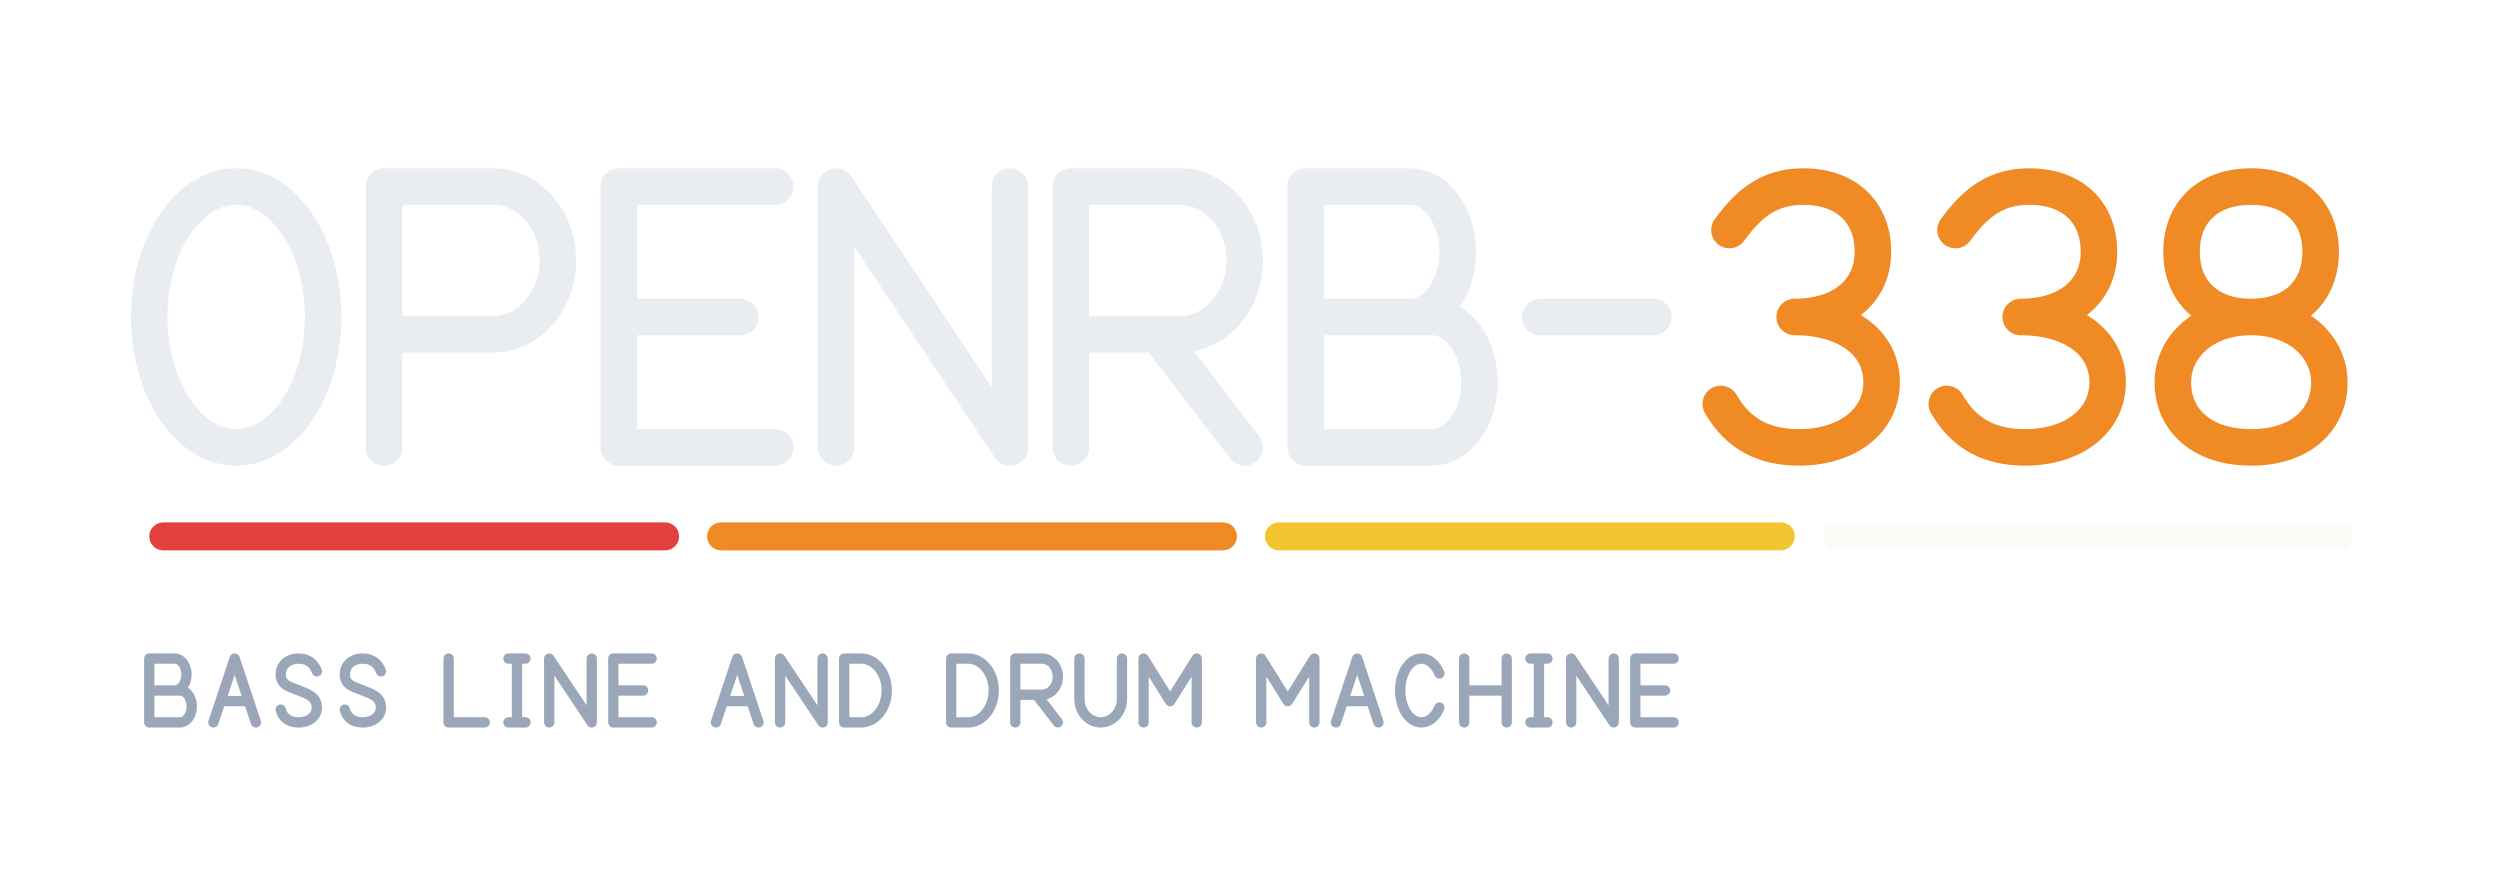
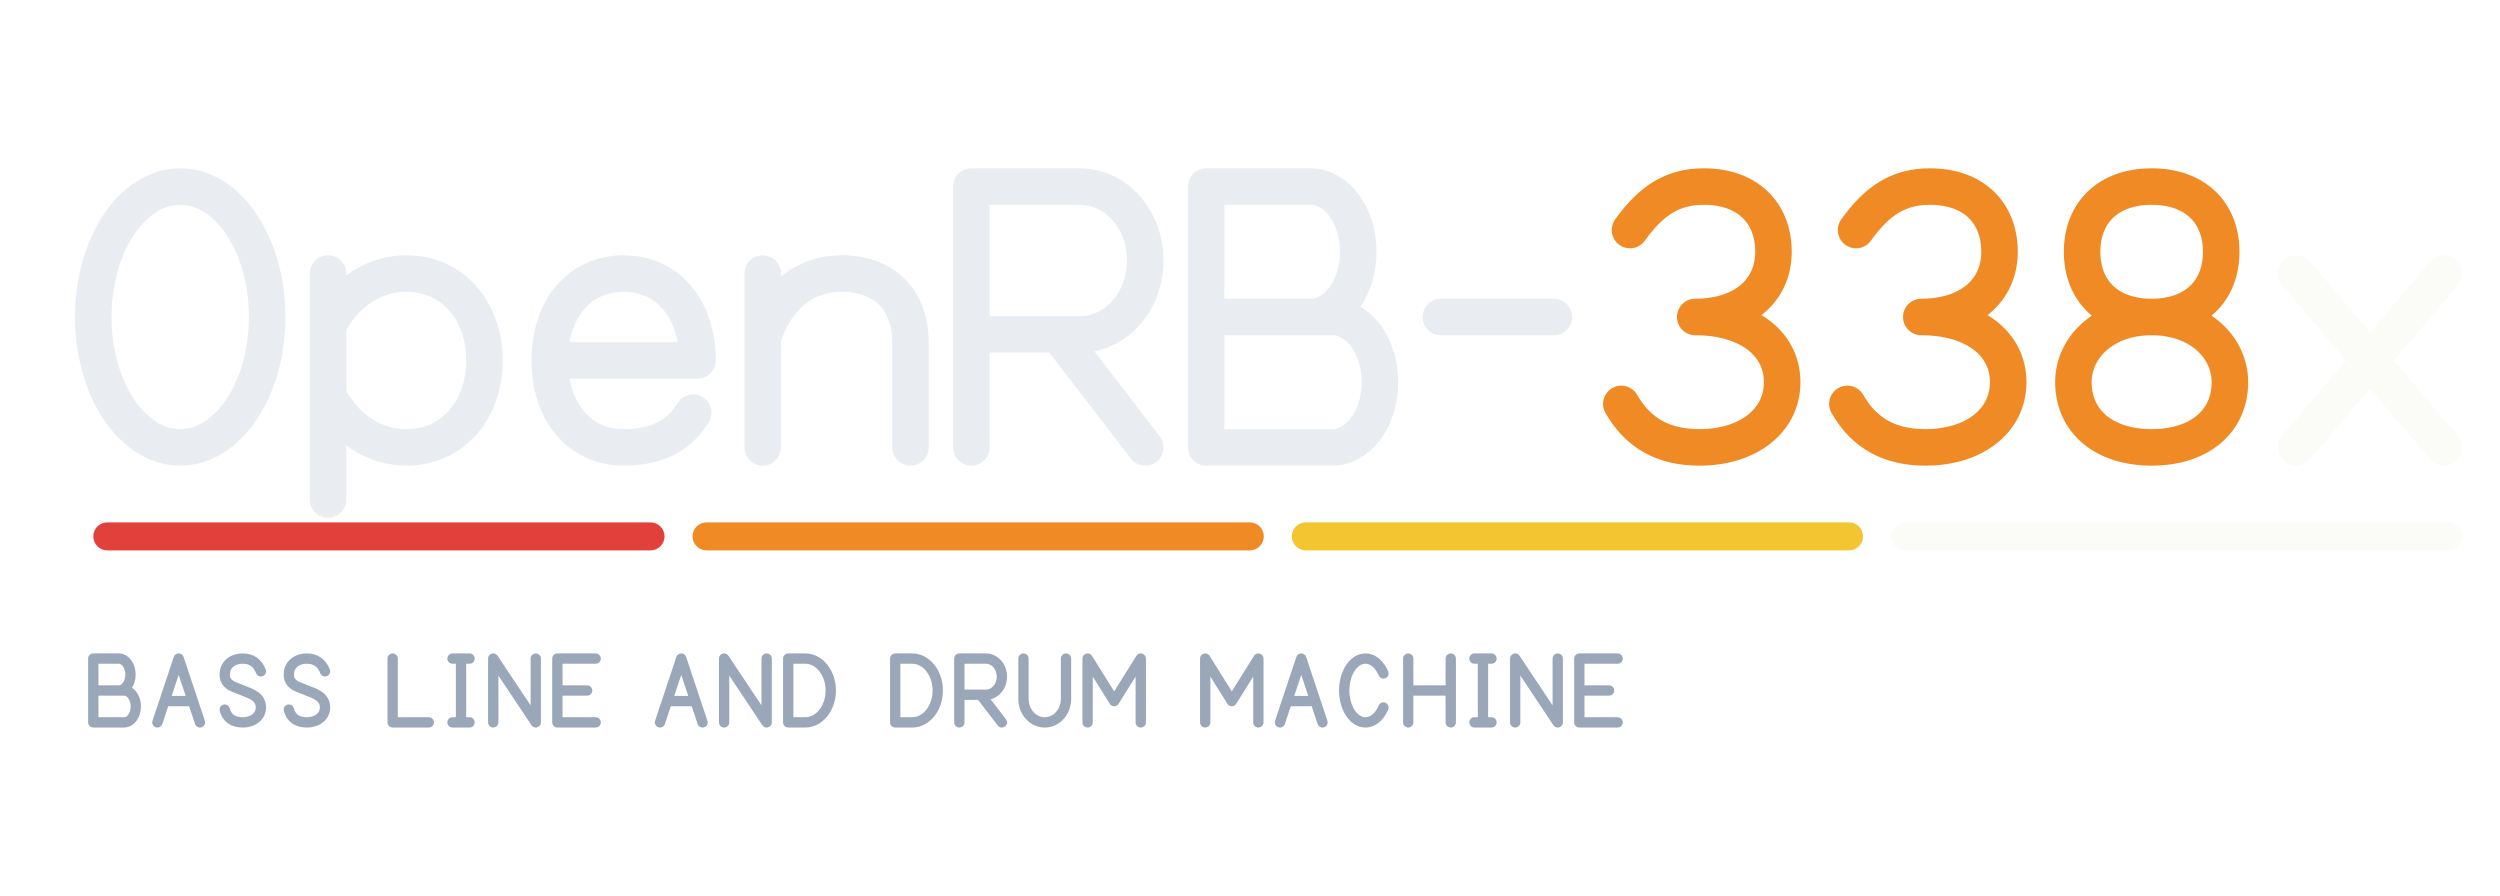
<svg xmlns="http://www.w3.org/2000/svg" width="134" height="48" viewBox="0 0 134 48">
-   <g transform="translate(8 10) scale(2.33)" fill="none" stroke="#e9edf2" stroke-width="0.84" stroke-linecap="round" stroke-linejoin="round">
+   <g transform="translate(5 10) scale(2.33)" fill="none" stroke="#e9edf2" stroke-width="0.84" stroke-linecap="round" stroke-linejoin="round">
    <path transform="translate(0)" d="M2 0 A2 3 0 1 0 2 6 A2 3 0 1 0 2 0 Z" />
-     <path transform="translate(5.4)" d="M0 6 V0 H2.5 A1.5 1.7 0 0 1 2.5 3.4 H0" />
-     <path transform="translate(10.8)" d="M3.6 0 H0 V6 H3.6 M0 3 H2.8" />
-     <path transform="translate(15.8)" d="M0 6 V0 L4 6 V0" />
+     <path transform="translate(5.4)" d="M0 2 V7.2 M0 3.2 C0.4 2.4 1.1 2 1.8 2 C2.9 2 3.6 2.9 3.6 4 C3.6 5.1 2.9 6 1.8 6 C1.1 6 0.4 5.6 0 4.8" />
+     <path transform="translate(10.4)" d="M0.1 4 H3.5 C3.5 2.8 2.8 2 1.8 2 C0.8 2 0.1 2.8 0.1 4 C0.1 5.2 0.8 6 1.8 6 C2.6 6 3.1 5.7 3.4 5.2" />
+     <path transform="translate(15.4)" d="M0 2 V6 M0 3.5 C0.3 2.5 1 2 1.8 2 C2.8 2 3.4 2.6 3.4 3.6 V6" />
+     <path transform="translate(20.2)" d="M0 6 V0 H2.5 A1.5 1.7 0 0 1 2.5 3.4 H0 M2 3.4 L4 6" />
+     <path transform="translate(25.6)" d="M0 0 V6 M0 0 H2.4 A1.1 1.5 0 0 1 2.4 3 H0 M2.4 3 H2.9 A1.1 1.5 0 0 1 2.9 6 H0" />
+     <path transform="translate(31)" d="M0 3 H2.6" />
  </g>
-   <g transform="translate(8 10) scale(2.33)" fill="none" stroke="#e9edf2" stroke-width="0.84" stroke-linecap="round" stroke-linejoin="round">
-     <path transform="translate(21.2)" d="M0 6 V0 H2.5 A1.5 1.7 0 0 1 2.5 3.4 H0 M2 3.4 L4 6" />
-     <path transform="translate(26.6)" d="M0 0 V6 M0 0 H2.4 A1.1 1.5 0 0 1 2.4 3 H0 M2.4 3 H2.9 A1.1 1.5 0 0 1 2.9 6 H0" />
-     <path transform="translate(32)" d="M0 3 H2.6" />
-   </g>
-   <g transform="translate(92 10) scale(2.33)" fill="none" stroke="#f08a24" stroke-width="0.84" stroke-linecap="round" stroke-linejoin="round">
+   <g transform="translate(86.67 10) scale(2.33)" fill="none" stroke="#f08a24" stroke-width="0.84" stroke-linecap="round" stroke-linejoin="round">
    <path transform="translate(0)" d="M0.3 1 C0.8 0.3 1.3 0 2 0 C3 0 3.6 0.6 3.6 1.5 C3.6 2.4 2.9 3 1.8 3 C3 3 3.8 3.6 3.8 4.5 C3.8 5.4 3 6 1.9 6 C1.1 6 0.5 5.7 0.1 5" />
    <path transform="translate(5.2)" d="M0.3 1 C0.8 0.3 1.3 0 2 0 C3 0 3.6 0.6 3.6 1.5 C3.6 2.4 2.9 3 1.8 3 C3 3 3.8 3.6 3.8 4.5 C3.8 5.4 3 6 1.9 6 C1.1 6 0.5 5.7 0.1 5" />
    <path transform="translate(10.4)" d="M1.9 3 C0.9 3 0.3 2.4 0.3 1.5 C0.3 0.6 0.9 0 1.9 0 C2.9 0 3.5 0.6 3.5 1.5 C3.5 2.4 2.9 3 1.9 3 C0.8 3 0.1 3.7 0.1 4.5 C0.1 5.4 0.8 6 1.9 6 C3 6 3.7 5.4 3.7 4.5 C3.7 3.7 3 3 1.9 3 Z" />
  </g>
-   <rect x="8" y="28" width="28.4" height="1.5" rx="0.75" fill="#e2413b" />
-   <rect x="37.9" y="28" width="28.4" height="1.5" rx="0.75" fill="#f08a24" />
-   <rect x="67.8" y="28" width="28.4" height="1.5" rx="0.75" fill="#f2c531" />
-   <rect x="97.7" y="28" width="28.4" height="1.5" rx="0.75" fill="#fbfbf8" />
-   <g transform="translate(8 35.3) scale(0.57)" fill="none" stroke="#9aa7b8" stroke-width="0.97" stroke-linecap="round" stroke-linejoin="round">
+   <rect x="5" y="28" width="30.62" height="1.5" rx="0.75" fill="#e2413b" />
+   <rect x="37.12" y="28" width="30.62" height="1.5" rx="0.75" fill="#f08a24" />
+   <rect x="69.24" y="28" width="30.62" height="1.5" rx="0.75" fill="#f2c531" />
+   <rect x="101.36" y="28" width="30.62" height="1.5" rx="0.75" fill="#fbfbf8" />
+   <g transform="translate(123.07 10) scale(2.33)" fill="none" stroke="#fbfbf8" stroke-width="0.84" stroke-linecap="round" stroke-linejoin="round">
+     <path transform="translate(0)" d="M0 2 L3.4 6 M3.4 2 L0 6" />
+   </g>
+   <g transform="translate(5 35.3) scale(0.57)" fill="none" stroke="#9aa7b8" stroke-width="0.97" stroke-linecap="round" stroke-linejoin="round">
    <path transform="translate(0)" d="M0 0 V6 M0 0 H2.4 A1.1 1.5 0 0 1 2.4 3 H0 M2.4 3 H2.9 A1.1 1.5 0 0 1 2.9 6 H0" />
    <path transform="translate(6.03)" d="M0 6 L2 0 L4 6 M0.8 4 L3.2 4" />
    <path transform="translate(12.06)" d="M3.7 1.2 C3.4 0.4 2.8 0 2 0 C1 0 0.3 0.6 0.3 1.5 C0.3 2.6 1.4 2.7 2 3 C2.8 3.3 3.7 3.6 3.7 4.6 C3.7 5.4 3 6 2 6 C1.1 6 0.5 5.6 0.3 4.8" />
    <path transform="translate(18.09)" d="M3.7 1.2 C3.4 0.4 2.8 0 2 0 C1 0 0.3 0.6 0.3 1.5 C0.3 2.6 1.4 2.7 2 3 C2.8 3.3 3.7 3.6 3.7 4.6 C3.7 5.4 3 6 2 6 C1.1 6 0.5 5.6 0.3 4.8" />
    <path transform="translate(28.15)" d="M0 0 V6 H3.4" />
    <path transform="translate(33.58)" d="M0.2 0 H1.8 M1 0 V6 M0.2 6 H1.8" />
    <path transform="translate(37.61)" d="M0 6 V0 L4 6 V0" />
    <path transform="translate(43.64)" d="M3.6 0 H0 V6 H3.6 M0 3 H2.8" />
    <path transform="translate(53.29)" d="M0 6 L2 0 L4 6 M0.8 4 L3.2 4" />
    <path transform="translate(59.32)" d="M0 6 V0 L4 6 V0" />
    <path transform="translate(65.35)" d="M0 0 V6 H1.6 A2.4 3 0 0 0 1.6 0 Z" />
    <path transform="translate(75.41)" d="M0 0 V6 H1.6 A2.4 3 0 0 0 1.6 0 Z" />
    <path transform="translate(81.44)" d="M0 6 V0 H2.5 A1.5 1.7 0 0 1 2.5 3.4 H0 M2 3.4 L4 6" />
    <path transform="translate(87.47)" d="M0 0 V3.8 A2 2.2 0 0 0 4 3.8 V0" />
    <path transform="translate(93.5)" d="M0 6 V0 L2.5 4 L5 0 V6" />
    <path transform="translate(104.56)" d="M0 6 V0 L2.5 4 L5 0 V6" />
    <path transform="translate(111.59)" d="M0 6 L2 0 L4 6 M0.8 4 L3.2 4" />
    <path transform="translate(117.62)" d="M3.7 1.4 A2 3 0 1 0 3.7 4.6" />
    <path transform="translate(123.65)" d="M0 0 V6 M4 0 V6 M0 3 H4" />
    <path transform="translate(129.68)" d="M0.2 0 H1.8 M1 0 V6 M0.2 6 H1.8" />
    <path transform="translate(133.71)" d="M0 6 V0 L4 6 V0" />
    <path transform="translate(139.74)" d="M3.6 0 H0 V6 H3.6 M0 3 H2.8" />
  </g>
</svg>
